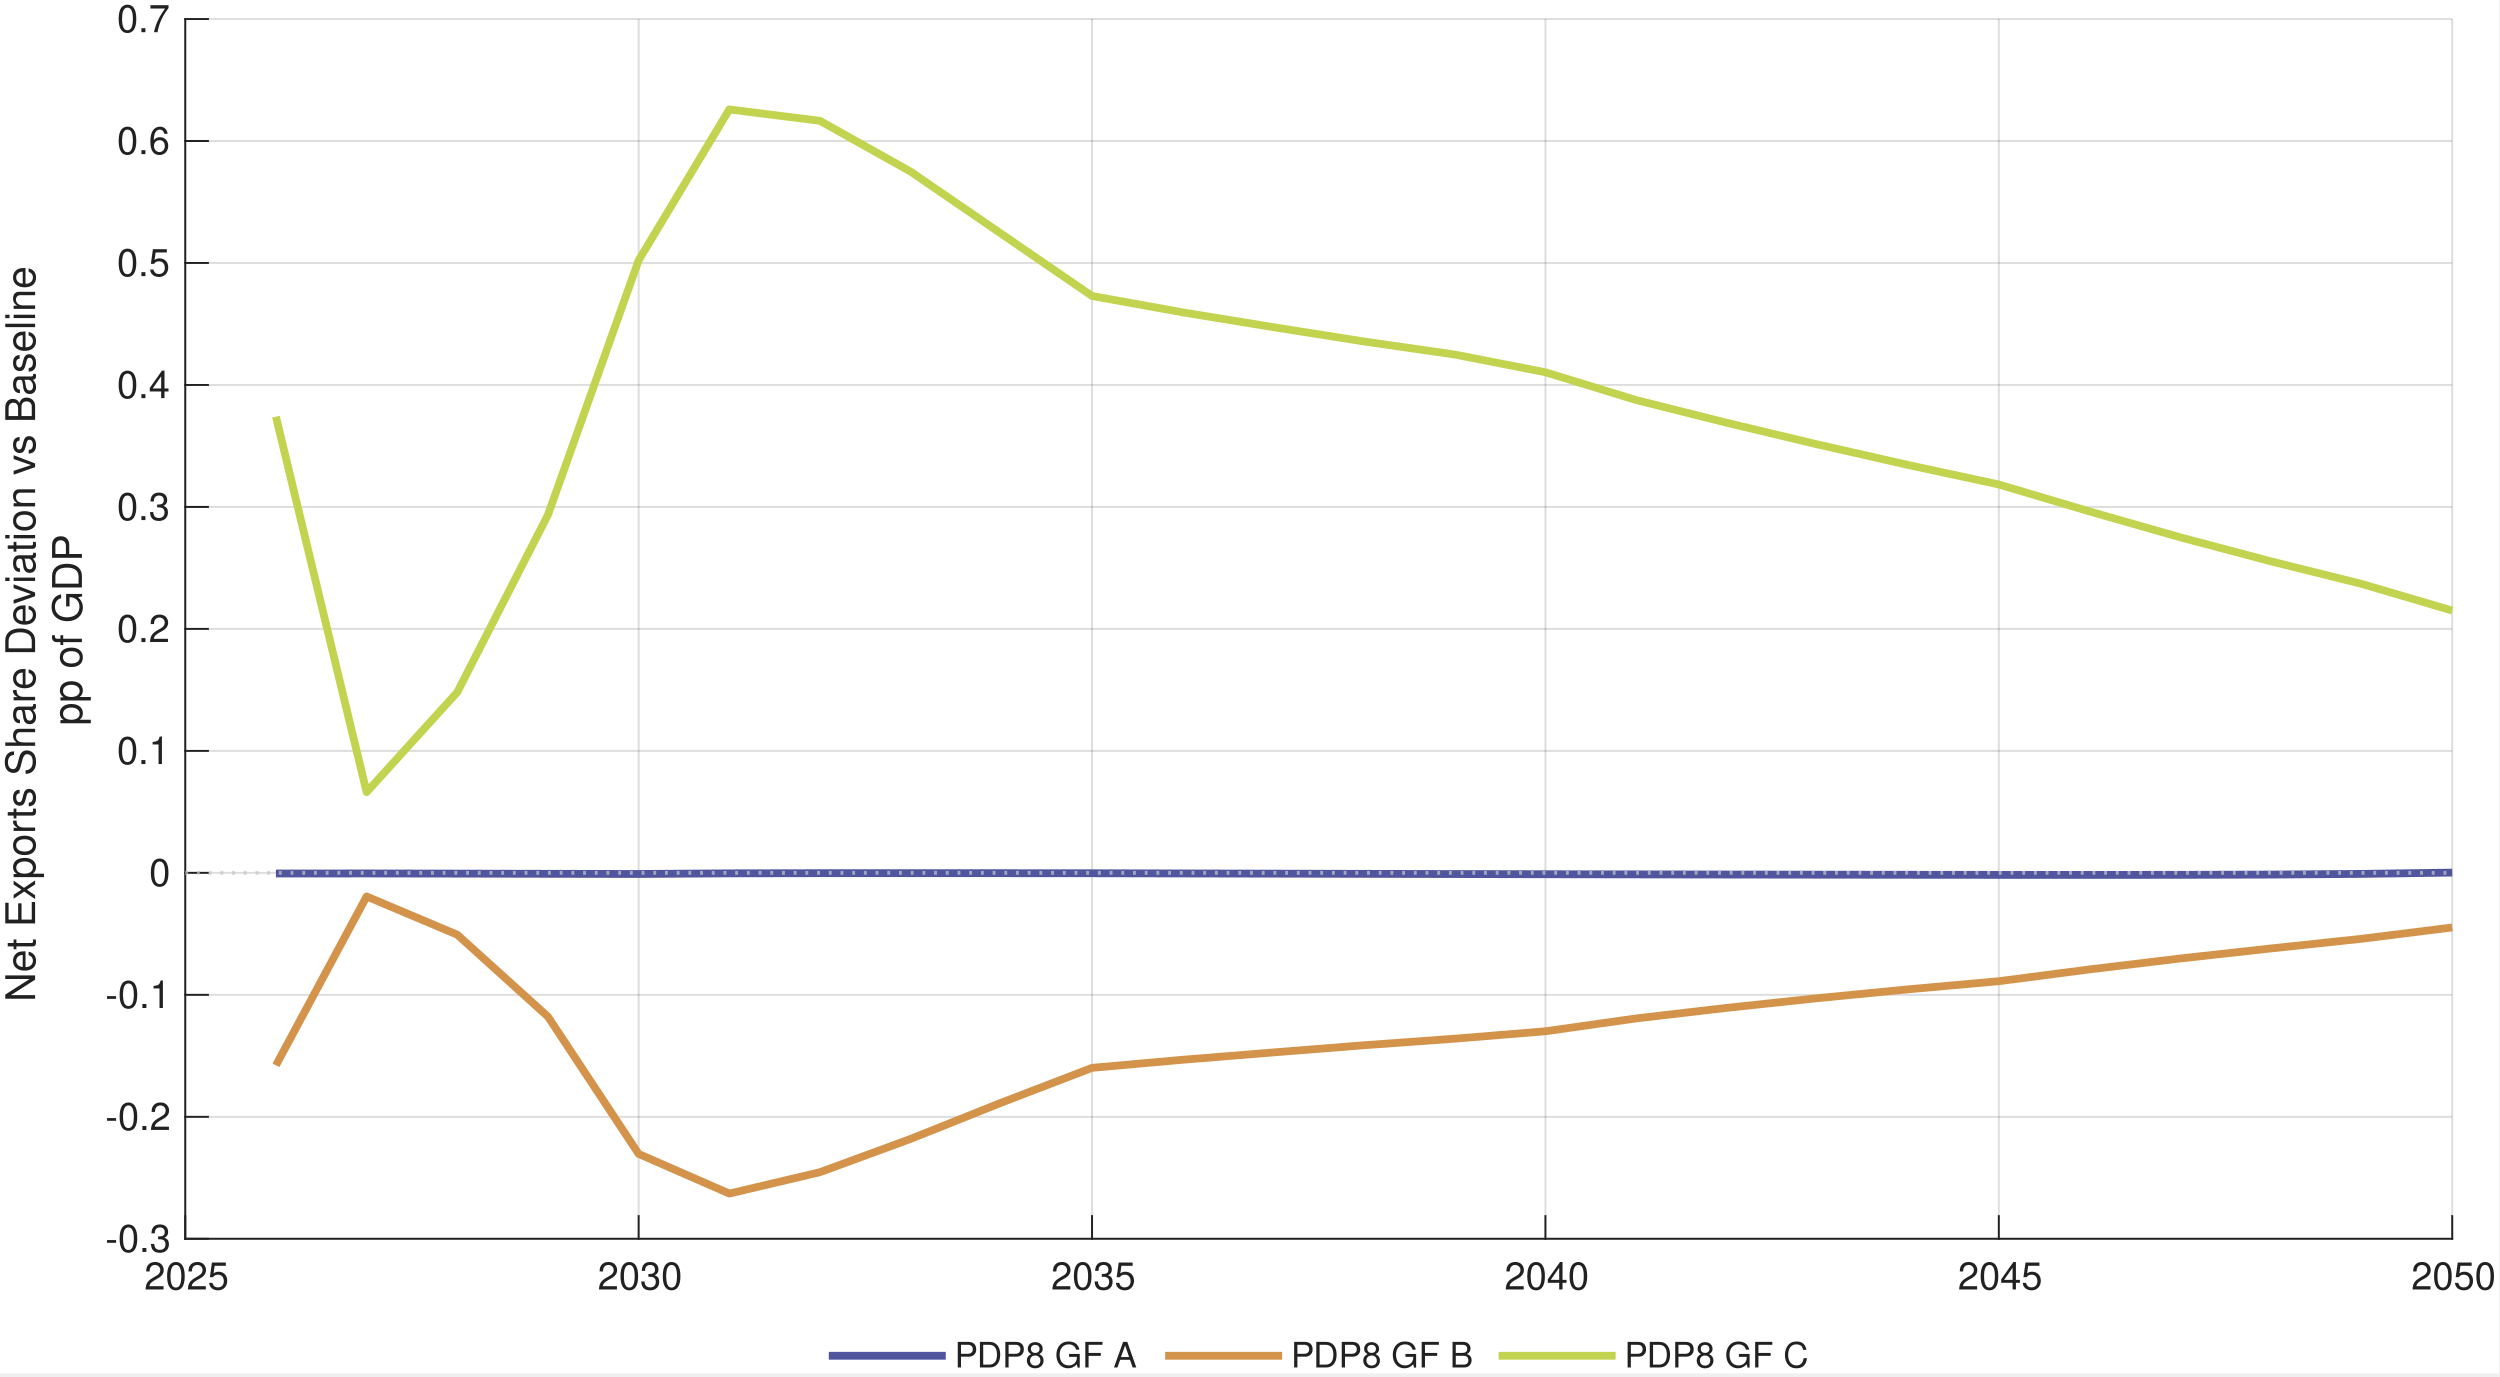
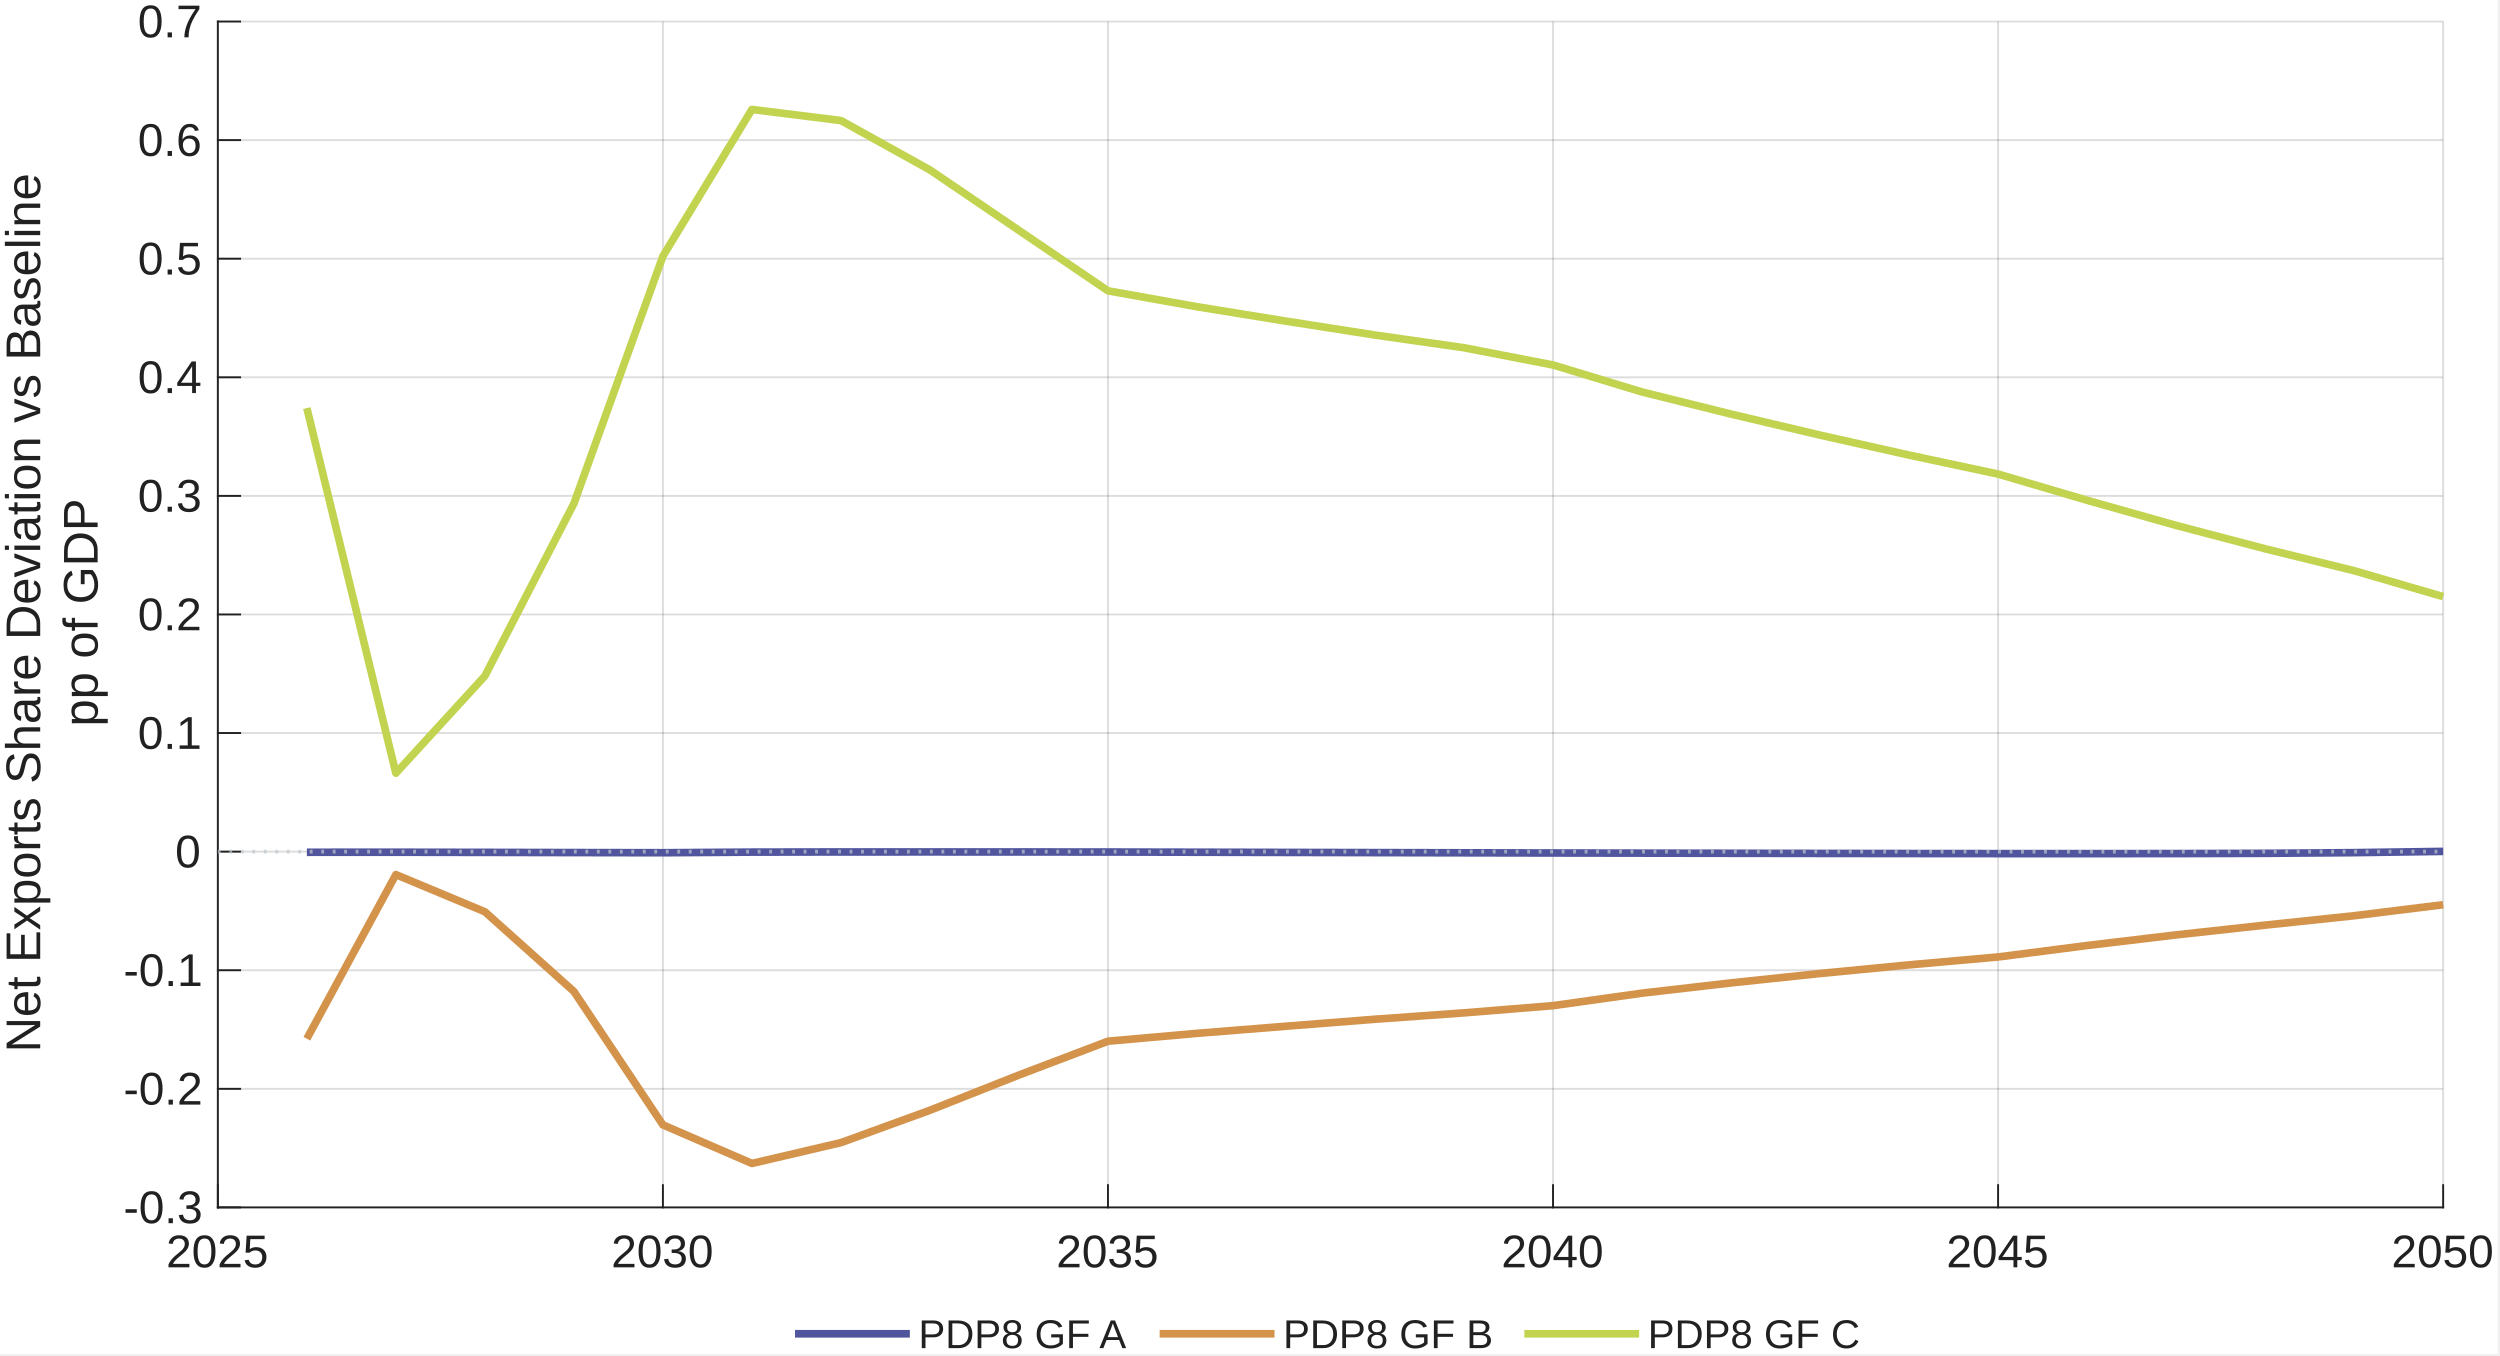
- <svg xmlns="http://www.w3.org/2000/svg" width="226.131mm" height="124.531mm" viewBox="0 0 641 353" version="1.2" baseProfile="tiny">
+ <svg xmlns="http://www.w3.org/2000/svg" width="230.364mm" height="124.883mm" viewBox="0 0 653 354" version="1.2" baseProfile="tiny">
  <defs>
</defs>
  <g fill="none" stroke="black" stroke-width="1" fill-rule="evenodd" stroke-linecap="square" stroke-linejoin="bevel">
-     <g fill="#ffffff" fill-opacity="1" stroke="none" transform="matrix(0.75,0,0,0.75,-50.001,-23.625)" font-family="MS Shell Dlg 2" font-size="8.25" font-weight="400" font-style="normal">
-       <path vector-effect="none" fill-rule="evenodd" d="M65,30 L921,30 L921,501 L65,501 L65,30" />
+     <g fill="#ffffff" fill-opacity="1" stroke="none" transform="matrix(0.75,0,0,0.75,-40.5988,-22.875)" font-family="MS Shell Dlg 2" font-size="8.25" font-weight="400" font-style="normal">
+       <path vector-effect="none" fill-rule="evenodd" d="M53,29 L924,29 L924,502 L53,502 L53,29" />
    </g>
-     <g fill="#ffffff" fill-opacity="1" stroke="none" transform="matrix(7.5e-05,0,0,7.5e-05,-50.001,-23.625)" font-family="MS Shell Dlg 2" font-size="8.25" font-weight="400" font-style="normal">
-       <path vector-effect="none" fill-rule="evenodd" d="M1.3e+06,380000 L1.3e+06,4.55e+06 L9.05e+06,4.55e+06 L9.05e+06,380000 L1.3e+06,380000" />
+     <g fill="#ffffff" fill-opacity="1" stroke="none" transform="matrix(7.5e-05,0,0,7.5e-05,-40.5988,-22.875)" font-family="MS Shell Dlg 2" font-size="8.25" font-weight="400" font-style="normal">
+       <path vector-effect="none" fill-rule="evenodd" d="M1.3e+06,380000 L1.3e+06,4.51e+06 L9.05e+06,4.51e+06 L9.05e+06,380000 L1.3e+06,380000" />
    </g>
-     <g fill="#212121" fill-opacity="0.149" stroke="#212121" stroke-opacity="0.149" stroke-width="0.667" stroke-linecap="butt" stroke-linejoin="round" transform="matrix(0.75,0,0,0.75,-50.001,-23.625)" font-family="MS Shell Dlg 2" font-size="8.25" font-weight="400" font-style="normal">
-       <polyline fill="none" vector-effect="none" points="130,38 130,455 " />
-       <polyline fill="none" vector-effect="none" points="285,38 285,455 " />
-       <polyline fill="none" vector-effect="none" points="440,38 440,455 " />
-       <polyline fill="none" vector-effect="none" points="595,38 595,455 " />
-       <polyline fill="none" vector-effect="none" points="750,38 750,455 " />
-       <polyline fill="none" vector-effect="none" points="905,38 905,455 " />
-       <polyline fill="none" vector-effect="none" points="130,455 905,455 " />
-       <polyline fill="none" vector-effect="none" points="130,413.3 905,413.3 " />
-       <polyline fill="none" vector-effect="none" points="130,371.6 905,371.6 " />
-       <polyline fill="none" vector-effect="none" points="130,329.9 905,329.9 " />
-       <polyline fill="none" vector-effect="none" points="130,288.2 905,288.2 " />
-       <polyline fill="none" vector-effect="none" points="130,246.5 905,246.5 " />
-       <polyline fill="none" vector-effect="none" points="130,204.8 905,204.8 " />
-       <polyline fill="none" vector-effect="none" points="130,163.1 905,163.1 " />
-       <polyline fill="none" vector-effect="none" points="130,121.4 905,121.4 " />
-       <polyline fill="none" vector-effect="none" points="130,79.7 905,79.7 " />
+     <g fill="#212121" fill-opacity="0.149" stroke="#212121" stroke-opacity="0.149" stroke-width="0.667" stroke-linecap="butt" stroke-linejoin="round" transform="matrix(0.75,0,0,0.75,-40.5988,-22.875)" font-family="MS Shell Dlg 2" font-size="8.25" font-weight="400" font-style="normal">
+       <polyline fill="none" vector-effect="none" points="130,38 130,451 " />
+       <polyline fill="none" vector-effect="none" points="285,38 285,451 " />
+       <polyline fill="none" vector-effect="none" points="440,38 440,451 " />
+       <polyline fill="none" vector-effect="none" points="595,38 595,451 " />
+       <polyline fill="none" vector-effect="none" points="750,38 750,451 " />
+       <polyline fill="none" vector-effect="none" points="905,38 905,451 " />
+       <polyline fill="none" vector-effect="none" points="130,451 905,451 " />
+       <polyline fill="none" vector-effect="none" points="130,409.7 905,409.7 " />
+       <polyline fill="none" vector-effect="none" points="130,368.4 905,368.4 " />
+       <polyline fill="none" vector-effect="none" points="130,327.1 905,327.1 " />
+       <polyline fill="none" vector-effect="none" points="130,285.8 905,285.8 " />
+       <polyline fill="none" vector-effect="none" points="130,244.5 905,244.5 " />
+       <polyline fill="none" vector-effect="none" points="130,203.2 905,203.2 " />
+       <polyline fill="none" vector-effect="none" points="130,161.9 905,161.9 " />
+       <polyline fill="none" vector-effect="none" points="130,120.6 905,120.6 " />
+       <polyline fill="none" vector-effect="none" points="130,79.3 905,79.3 " />
      <polyline fill="none" vector-effect="none" points="130,38 905,38 " />
    </g>
-     <g fill="#212121" fill-opacity="1" stroke="#212121" stroke-opacity="1" stroke-width="0.667" stroke-linecap="square" stroke-linejoin="round" transform="matrix(0.75,0,0,0.75,-50.001,-23.625)" font-family="MS Shell Dlg 2" font-size="8.25" font-weight="400" font-style="normal">
-       <polyline fill="none" vector-effect="none" points="130,455 905,455 " />
-       <polyline fill="none" vector-effect="none" points="130,455 130,447.25 " />
-       <polyline fill="none" vector-effect="none" points="285,455 285,447.25 " />
-       <polyline fill="none" vector-effect="none" points="440,455 440,447.25 " />
-       <polyline fill="none" vector-effect="none" points="595,455 595,447.25 " />
-       <polyline fill="none" vector-effect="none" points="750,455 750,447.25 " />
-       <polyline fill="none" vector-effect="none" points="905,455 905,447.25 " />
+     <g fill="#212121" fill-opacity="1" stroke="#212121" stroke-opacity="1" stroke-width="0.667" stroke-linecap="square" stroke-linejoin="round" transform="matrix(0.75,0,0,0.75,-40.5988,-22.875)" font-family="MS Shell Dlg 2" font-size="8.25" font-weight="400" font-style="normal">
+       <polyline fill="none" vector-effect="none" points="130,451 905,451 " />
+       <polyline fill="none" vector-effect="none" points="130,451 130,443.25 " />
+       <polyline fill="none" vector-effect="none" points="285,451 285,443.25 " />
+       <polyline fill="none" vector-effect="none" points="440,451 440,443.25 " />
+       <polyline fill="none" vector-effect="none" points="595,451 595,443.25 " />
+       <polyline fill="none" vector-effect="none" points="750,451 750,443.25 " />
+       <polyline fill="none" vector-effect="none" points="905,451 905,443.25 " />
    </g>
-     <g fill="#212121" fill-opacity="1" stroke="#212121" stroke-opacity="1" stroke-width="1" stroke-linecap="square" stroke-linejoin="bevel" transform="matrix(0.75,0,0,0.75,36.999,330.625)" font-family="Helvetica" font-size="13" font-weight="400" font-style="normal">
-       <text fill="#212121" fill-opacity="1" stroke="none" xml:space="preserve" x="0" y="0" font-family="Helvetica" font-size="13" font-weight="400" font-style="normal">2025</text>
+     <g fill="#212121" fill-opacity="1" stroke="#212121" stroke-opacity="1" stroke-width="1" stroke-linecap="square" stroke-linejoin="bevel" transform="matrix(0.75,0,0,0.75,43.4012,331.025)" font-family="Arial" font-size="16" font-weight="400" font-style="normal">
+       <text fill="#212121" fill-opacity="1" stroke="none" xml:space="preserve" x="0" y="0" font-family="Arial" font-size="16" font-weight="400" font-style="normal">2025</text>
    </g>
-     <g fill="#212121" fill-opacity="1" stroke="#212121" stroke-opacity="1" stroke-width="1" stroke-linecap="square" stroke-linejoin="bevel" transform="matrix(0.75,0,0,0.75,153.249,330.625)" font-family="Helvetica" font-size="13" font-weight="400" font-style="normal">
-       <text fill="#212121" fill-opacity="1" stroke="none" xml:space="preserve" x="0" y="0" font-family="Helvetica" font-size="13" font-weight="400" font-style="normal">2030</text>
+     <g fill="#212121" fill-opacity="1" stroke="#212121" stroke-opacity="1" stroke-width="1" stroke-linecap="square" stroke-linejoin="bevel" transform="matrix(0.75,0,0,0.75,159.651,331.025)" font-family="Arial" font-size="16" font-weight="400" font-style="normal">
+       <text fill="#212121" fill-opacity="1" stroke="none" xml:space="preserve" x="0" y="0" font-family="Arial" font-size="16" font-weight="400" font-style="normal">2030</text>
    </g>
-     <g fill="#212121" fill-opacity="1" stroke="#212121" stroke-opacity="1" stroke-width="1" stroke-linecap="square" stroke-linejoin="bevel" transform="matrix(0.75,0,0,0.75,269.499,330.625)" font-family="Helvetica" font-size="13" font-weight="400" font-style="normal">
-       <text fill="#212121" fill-opacity="1" stroke="none" xml:space="preserve" x="0" y="0" font-family="Helvetica" font-size="13" font-weight="400" font-style="normal">2035</text>
+     <g fill="#212121" fill-opacity="1" stroke="#212121" stroke-opacity="1" stroke-width="1" stroke-linecap="square" stroke-linejoin="bevel" transform="matrix(0.75,0,0,0.75,275.901,331.025)" font-family="Arial" font-size="16" font-weight="400" font-style="normal">
+       <text fill="#212121" fill-opacity="1" stroke="none" xml:space="preserve" x="0" y="0" font-family="Arial" font-size="16" font-weight="400" font-style="normal">2035</text>
    </g>
-     <g fill="#212121" fill-opacity="1" stroke="#212121" stroke-opacity="1" stroke-width="1" stroke-linecap="square" stroke-linejoin="bevel" transform="matrix(0.75,0,0,0.75,385.749,330.625)" font-family="Helvetica" font-size="13" font-weight="400" font-style="normal">
-       <text fill="#212121" fill-opacity="1" stroke="none" xml:space="preserve" x="0" y="0" font-family="Helvetica" font-size="13" font-weight="400" font-style="normal">2040</text>
+     <g fill="#212121" fill-opacity="1" stroke="#212121" stroke-opacity="1" stroke-width="1" stroke-linecap="square" stroke-linejoin="bevel" transform="matrix(0.75,0,0,0.75,392.151,331.025)" font-family="Arial" font-size="16" font-weight="400" font-style="normal">
+       <text fill="#212121" fill-opacity="1" stroke="none" xml:space="preserve" x="0" y="0" font-family="Arial" font-size="16" font-weight="400" font-style="normal">2040</text>
    </g>
-     <g fill="#212121" fill-opacity="1" stroke="#212121" stroke-opacity="1" stroke-width="1" stroke-linecap="square" stroke-linejoin="bevel" transform="matrix(0.75,0,0,0.75,501.999,330.625)" font-family="Helvetica" font-size="13" font-weight="400" font-style="normal">
-       <text fill="#212121" fill-opacity="1" stroke="none" xml:space="preserve" x="0" y="0" font-family="Helvetica" font-size="13" font-weight="400" font-style="normal">2045</text>
+     <g fill="#212121" fill-opacity="1" stroke="#212121" stroke-opacity="1" stroke-width="1" stroke-linecap="square" stroke-linejoin="bevel" transform="matrix(0.75,0,0,0.75,508.401,331.025)" font-family="Arial" font-size="16" font-weight="400" font-style="normal">
+       <text fill="#212121" fill-opacity="1" stroke="none" xml:space="preserve" x="0" y="0" font-family="Arial" font-size="16" font-weight="400" font-style="normal">2045</text>
    </g>
-     <g fill="#212121" fill-opacity="1" stroke="#212121" stroke-opacity="1" stroke-width="1" stroke-linecap="square" stroke-linejoin="bevel" transform="matrix(0.75,0,0,0.75,618.249,330.625)" font-family="Helvetica" font-size="13" font-weight="400" font-style="normal">
-       <text fill="#212121" fill-opacity="1" stroke="none" xml:space="preserve" x="0" y="0" font-family="Helvetica" font-size="13" font-weight="400" font-style="normal">2050</text>
+     <g fill="#212121" fill-opacity="1" stroke="#212121" stroke-opacity="1" stroke-width="1" stroke-linecap="square" stroke-linejoin="bevel" transform="matrix(0.75,0,0,0.75,624.651,331.025)" font-family="Arial" font-size="16" font-weight="400" font-style="normal">
+       <text fill="#212121" fill-opacity="1" stroke="none" xml:space="preserve" x="0" y="0" font-family="Arial" font-size="16" font-weight="400" font-style="normal">2050</text>
    </g>
-     <g fill="#212121" fill-opacity="1" stroke="#212121" stroke-opacity="1" stroke-width="1" stroke-linecap="square" stroke-linejoin="bevel" transform="matrix(0,-0.75,0.75,0,9.00001,256.875)" font-family="Helvetica" font-size="14" font-weight="400" font-style="normal">
-       <text fill="#212121" fill-opacity="1" stroke="none" xml:space="preserve" x="0" y="0" font-family="Helvetica" font-size="14" font-weight="400" font-style="normal">Net Exports Share Deviation vs Baseline</text>
+     <g fill="#212121" fill-opacity="1" stroke="#212121" stroke-opacity="1" stroke-width="1" stroke-linecap="square" stroke-linejoin="bevel" transform="matrix(0,-0.75,0.75,0,10.5,274.875)" font-family="Arial" font-size="17" font-weight="400" font-style="normal">
+       <text fill="#212121" fill-opacity="1" stroke="none" xml:space="preserve" x="0" y="0" font-family="Arial" font-size="17" font-weight="400" font-style="normal">Net Exports Share Deviation vs Baseline</text>
    </g>
-     <g fill="#212121" fill-opacity="1" stroke="#212121" stroke-opacity="1" stroke-width="1" stroke-linecap="square" stroke-linejoin="bevel" transform="matrix(0,-0.75,0.75,0,21,186)" font-family="Helvetica" font-size="14" font-weight="400" font-style="normal">
-       <text fill="#212121" fill-opacity="1" stroke="none" xml:space="preserve" x="0" y="0" font-family="Helvetica" font-size="14" font-weight="400" font-style="normal">pp of GDP</text>
+     <g fill="#212121" fill-opacity="1" stroke="#212121" stroke-opacity="1" stroke-width="1" stroke-linecap="square" stroke-linejoin="bevel" transform="matrix(0,-0.75,0.75,0,25.5,189.75)" font-family="Arial" font-size="17" font-weight="400" font-style="normal">
+       <text fill="#212121" fill-opacity="1" stroke="none" xml:space="preserve" x="0" y="0" font-family="Arial" font-size="17" font-weight="400" font-style="normal">pp of GDP</text>
    </g>
-     <g fill="#212121" fill-opacity="1" stroke="#212121" stroke-opacity="1" stroke-width="0.667" stroke-linecap="square" stroke-linejoin="round" transform="matrix(0.75,0,0,0.75,-50.001,-23.625)" font-family="Helvetica" font-size="14" font-weight="400" font-style="normal">
-       <polyline fill="none" vector-effect="none" points="130,455 130,38 " />
-       <polyline fill="none" vector-effect="none" points="130,455 137.75,455 " />
-       <polyline fill="none" vector-effect="none" points="130,413.3 137.75,413.3 " />
-       <polyline fill="none" vector-effect="none" points="130,371.6 137.75,371.6 " />
-       <polyline fill="none" vector-effect="none" points="130,329.9 137.75,329.9 " />
-       <polyline fill="none" vector-effect="none" points="130,288.2 137.75,288.2 " />
-       <polyline fill="none" vector-effect="none" points="130,246.5 137.75,246.5 " />
-       <polyline fill="none" vector-effect="none" points="130,204.8 137.75,204.8 " />
-       <polyline fill="none" vector-effect="none" points="130,163.1 137.75,163.1 " />
-       <polyline fill="none" vector-effect="none" points="130,121.4 137.75,121.4 " />
-       <polyline fill="none" vector-effect="none" points="130,79.7 137.75,79.7 " />
+     <g fill="#212121" fill-opacity="1" stroke="#212121" stroke-opacity="1" stroke-width="0.667" stroke-linecap="square" stroke-linejoin="round" transform="matrix(0.75,0,0,0.75,-40.5988,-22.875)" font-family="Arial" font-size="17" font-weight="400" font-style="normal">
+       <polyline fill="none" vector-effect="none" points="130,451 130,38 " />
+       <polyline fill="none" vector-effect="none" points="130,451 137.75,451 " />
+       <polyline fill="none" vector-effect="none" points="130,409.7 137.75,409.7 " />
+       <polyline fill="none" vector-effect="none" points="130,368.4 137.75,368.4 " />
+       <polyline fill="none" vector-effect="none" points="130,327.1 137.75,327.1 " />
+       <polyline fill="none" vector-effect="none" points="130,285.8 137.75,285.8 " />
+       <polyline fill="none" vector-effect="none" points="130,244.5 137.75,244.5 " />
+       <polyline fill="none" vector-effect="none" points="130,203.2 137.75,203.2 " />
+       <polyline fill="none" vector-effect="none" points="130,161.9 137.75,161.9 " />
+       <polyline fill="none" vector-effect="none" points="130,120.6 137.75,120.6 " />
+       <polyline fill="none" vector-effect="none" points="130,79.3 137.75,79.3 " />
      <polyline fill="none" vector-effect="none" points="130,38 137.75,38 " />
    </g>
-     <g fill="#212121" fill-opacity="1" stroke="#212121" stroke-opacity="1" stroke-width="1" stroke-linecap="square" stroke-linejoin="bevel" transform="matrix(0.75,0,0,0.75,27.0001,321)" font-family="Helvetica" font-size="13" font-weight="400" font-style="normal">
-       <text fill="#212121" fill-opacity="1" stroke="none" xml:space="preserve" x="0" y="0" font-family="Helvetica" font-size="13" font-weight="400" font-style="normal">-0.3</text>
+     <g fill="#212121" fill-opacity="1" stroke="#212121" stroke-opacity="1" stroke-width="1" stroke-linecap="square" stroke-linejoin="bevel" transform="matrix(0.75,0,0,0.75,32.2521,319.5)" font-family="Arial" font-size="16" font-weight="400" font-style="normal">
+       <text fill="#212121" fill-opacity="1" stroke="none" xml:space="preserve" x="0" y="0" font-family="Arial" font-size="16" font-weight="400" font-style="normal">-0.3</text>
    </g>
-     <g fill="#212121" fill-opacity="1" stroke="#212121" stroke-opacity="1" stroke-width="1" stroke-linecap="square" stroke-linejoin="bevel" transform="matrix(0.75,0,0,0.75,27.0001,289.725)" font-family="Helvetica" font-size="13" font-weight="400" font-style="normal">
-       <text fill="#212121" fill-opacity="1" stroke="none" xml:space="preserve" x="0" y="0" font-family="Helvetica" font-size="13" font-weight="400" font-style="normal">-0.2</text>
+     <g fill="#212121" fill-opacity="1" stroke="#212121" stroke-opacity="1" stroke-width="1" stroke-linecap="square" stroke-linejoin="bevel" transform="matrix(0.75,0,0,0.75,32.2521,288.525)" font-family="Arial" font-size="16" font-weight="400" font-style="normal">
+       <text fill="#212121" fill-opacity="1" stroke="none" xml:space="preserve" x="0" y="0" font-family="Arial" font-size="16" font-weight="400" font-style="normal">-0.2</text>
    </g>
-     <g fill="#212121" fill-opacity="1" stroke="#212121" stroke-opacity="1" stroke-width="1" stroke-linecap="square" stroke-linejoin="bevel" transform="matrix(0.75,0,0,0.75,27.0001,258.45)" font-family="Helvetica" font-size="13" font-weight="400" font-style="normal">
-       <text fill="#212121" fill-opacity="1" stroke="none" xml:space="preserve" x="0" y="0" font-family="Helvetica" font-size="13" font-weight="400" font-style="normal">-0.1</text>
+     <g fill="#212121" fill-opacity="1" stroke="#212121" stroke-opacity="1" stroke-width="1" stroke-linecap="square" stroke-linejoin="bevel" transform="matrix(0.75,0,0,0.75,32.2521,257.55)" font-family="Arial" font-size="16" font-weight="400" font-style="normal">
+       <text fill="#212121" fill-opacity="1" stroke="none" xml:space="preserve" x="0" y="0" font-family="Arial" font-size="16" font-weight="400" font-style="normal">-0.1</text>
    </g>
-     <g fill="#212121" fill-opacity="1" stroke="#212121" stroke-opacity="1" stroke-width="1" stroke-linecap="square" stroke-linejoin="bevel" transform="matrix(0.75,0,0,0.75,38.2501,227.175)" font-family="Helvetica" font-size="13" font-weight="400" font-style="normal">
-       <text fill="#212121" fill-opacity="1" stroke="none" xml:space="preserve" x="0" y="0" font-family="Helvetica" font-size="13" font-weight="400" font-style="normal">0</text>
+     <g fill="#212121" fill-opacity="1" stroke="#212121" stroke-opacity="1" stroke-width="1" stroke-linecap="square" stroke-linejoin="bevel" transform="matrix(0.75,0,0,0.75,45.7521,226.575)" font-family="Arial" font-size="16" font-weight="400" font-style="normal">
+       <text fill="#212121" fill-opacity="1" stroke="none" xml:space="preserve" x="0" y="0" font-family="Arial" font-size="16" font-weight="400" font-style="normal">0</text>
    </g>
-     <g fill="#212121" fill-opacity="1" stroke="#212121" stroke-opacity="1" stroke-width="1" stroke-linecap="square" stroke-linejoin="bevel" transform="matrix(0.75,0,0,0.75,30.0001,195.9)" font-family="Helvetica" font-size="13" font-weight="400" font-style="normal">
-       <text fill="#212121" fill-opacity="1" stroke="none" xml:space="preserve" x="0" y="0" font-family="Helvetica" font-size="13" font-weight="400" font-style="normal">0.1</text>
+     <g fill="#212121" fill-opacity="1" stroke="#212121" stroke-opacity="1" stroke-width="1" stroke-linecap="square" stroke-linejoin="bevel" transform="matrix(0.75,0,0,0.75,36.0021,195.6)" font-family="Arial" font-size="16" font-weight="400" font-style="normal">
+       <text fill="#212121" fill-opacity="1" stroke="none" xml:space="preserve" x="0" y="0" font-family="Arial" font-size="16" font-weight="400" font-style="normal">0.1</text>
    </g>
-     <g fill="#212121" fill-opacity="1" stroke="#212121" stroke-opacity="1" stroke-width="1" stroke-linecap="square" stroke-linejoin="bevel" transform="matrix(0.75,0,0,0.75,30.0001,164.625)" font-family="Helvetica" font-size="13" font-weight="400" font-style="normal">
-       <text fill="#212121" fill-opacity="1" stroke="none" xml:space="preserve" x="0" y="0" font-family="Helvetica" font-size="13" font-weight="400" font-style="normal">0.2</text>
+     <g fill="#212121" fill-opacity="1" stroke="#212121" stroke-opacity="1" stroke-width="1" stroke-linecap="square" stroke-linejoin="bevel" transform="matrix(0.75,0,0,0.75,36.0021,164.625)" font-family="Arial" font-size="16" font-weight="400" font-style="normal">
+       <text fill="#212121" fill-opacity="1" stroke="none" xml:space="preserve" x="0" y="0" font-family="Arial" font-size="16" font-weight="400" font-style="normal">0.2</text>
    </g>
-     <g fill="#212121" fill-opacity="1" stroke="#212121" stroke-opacity="1" stroke-width="1" stroke-linecap="square" stroke-linejoin="bevel" transform="matrix(0.75,0,0,0.75,30.0001,133.35)" font-family="Helvetica" font-size="13" font-weight="400" font-style="normal">
-       <text fill="#212121" fill-opacity="1" stroke="none" xml:space="preserve" x="0" y="0" font-family="Helvetica" font-size="13" font-weight="400" font-style="normal">0.3</text>
+     <g fill="#212121" fill-opacity="1" stroke="#212121" stroke-opacity="1" stroke-width="1" stroke-linecap="square" stroke-linejoin="bevel" transform="matrix(0.75,0,0,0.75,36.0021,133.65)" font-family="Arial" font-size="16" font-weight="400" font-style="normal">
+       <text fill="#212121" fill-opacity="1" stroke="none" xml:space="preserve" x="0" y="0" font-family="Arial" font-size="16" font-weight="400" font-style="normal">0.3</text>
    </g>
-     <g fill="#212121" fill-opacity="1" stroke="#212121" stroke-opacity="1" stroke-width="1" stroke-linecap="square" stroke-linejoin="bevel" transform="matrix(0.75,0,0,0.75,30.0001,102.075)" font-family="Helvetica" font-size="13" font-weight="400" font-style="normal">
-       <text fill="#212121" fill-opacity="1" stroke="none" xml:space="preserve" x="0" y="0" font-family="Helvetica" font-size="13" font-weight="400" font-style="normal">0.4</text>
+     <g fill="#212121" fill-opacity="1" stroke="#212121" stroke-opacity="1" stroke-width="1" stroke-linecap="square" stroke-linejoin="bevel" transform="matrix(0.75,0,0,0.75,36.0021,102.675)" font-family="Arial" font-size="16" font-weight="400" font-style="normal">
+       <text fill="#212121" fill-opacity="1" stroke="none" xml:space="preserve" x="0" y="0" font-family="Arial" font-size="16" font-weight="400" font-style="normal">0.4</text>
    </g>
-     <g fill="#212121" fill-opacity="1" stroke="#212121" stroke-opacity="1" stroke-width="1" stroke-linecap="square" stroke-linejoin="bevel" transform="matrix(0.75,0,0,0.75,30.0001,70.8)" font-family="Helvetica" font-size="13" font-weight="400" font-style="normal">
-       <text fill="#212121" fill-opacity="1" stroke="none" xml:space="preserve" x="0" y="0" font-family="Helvetica" font-size="13" font-weight="400" font-style="normal">0.5</text>
+     <g fill="#212121" fill-opacity="1" stroke="#212121" stroke-opacity="1" stroke-width="1" stroke-linecap="square" stroke-linejoin="bevel" transform="matrix(0.75,0,0,0.75,36.0021,71.7)" font-family="Arial" font-size="16" font-weight="400" font-style="normal">
+       <text fill="#212121" fill-opacity="1" stroke="none" xml:space="preserve" x="0" y="0" font-family="Arial" font-size="16" font-weight="400" font-style="normal">0.5</text>
    </g>
-     <g fill="#212121" fill-opacity="1" stroke="#212121" stroke-opacity="1" stroke-width="1" stroke-linecap="square" stroke-linejoin="bevel" transform="matrix(0.75,0,0,0.75,30.0001,39.525)" font-family="Helvetica" font-size="13" font-weight="400" font-style="normal">
-       <text fill="#212121" fill-opacity="1" stroke="none" xml:space="preserve" x="0" y="0" font-family="Helvetica" font-size="13" font-weight="400" font-style="normal">0.6</text>
+     <g fill="#212121" fill-opacity="1" stroke="#212121" stroke-opacity="1" stroke-width="1" stroke-linecap="square" stroke-linejoin="bevel" transform="matrix(0.75,0,0,0.75,36.0021,40.725)" font-family="Arial" font-size="16" font-weight="400" font-style="normal">
+       <text fill="#212121" fill-opacity="1" stroke="none" xml:space="preserve" x="0" y="0" font-family="Arial" font-size="16" font-weight="400" font-style="normal">0.6</text>
    </g>
-     <g fill="#212121" fill-opacity="1" stroke="#212121" stroke-opacity="1" stroke-width="1" stroke-linecap="square" stroke-linejoin="bevel" transform="matrix(0.75,0,0,0.75,30.0001,8.25)" font-family="Helvetica" font-size="13" font-weight="400" font-style="normal">
-       <text fill="#212121" fill-opacity="1" stroke="none" xml:space="preserve" x="0" y="0" font-family="Helvetica" font-size="13" font-weight="400" font-style="normal">0.7</text>
+     <g fill="#212121" fill-opacity="1" stroke="#212121" stroke-opacity="1" stroke-width="1" stroke-linecap="square" stroke-linejoin="bevel" transform="matrix(0.75,0,0,0.75,36.0021,9.75)" font-family="Arial" font-size="16" font-weight="400" font-style="normal">
+       <text fill="#212121" fill-opacity="1" stroke="none" xml:space="preserve" x="0" y="0" font-family="Arial" font-size="16" font-weight="400" font-style="normal">0.7</text>
    </g>
-     <g fill="none" stroke="#50559d" stroke-opacity="1" stroke-width="2.667" stroke-linecap="butt" stroke-linejoin="round" transform="matrix(0.75,0,0,0.75,-50.001,-23.625)" font-family="Helvetica" font-size="13" font-weight="400" font-style="normal">
-       <polyline fill="none" vector-effect="none" points="161,330.121 192,330.106 223,330.157 254,330.228 285,330.284 316,330.068 347,330.009 378,330.002 409,330.014 440,330.037 471,330.104 502,330.172 533,330.241 564,330.307 595,330.372 626,330.425 657,330.474 688,330.521 719,330.562 750,330.592 781,330.601 812,330.58 843,330.49 874,330.255 905,329.811 " />
+     <g fill="none" stroke="#50559d" stroke-opacity="1" stroke-width="2.667" stroke-linecap="butt" stroke-linejoin="round" transform="matrix(0.75,0,0,0.75,-40.5988,-22.875)" font-family="Arial" font-size="16" font-weight="400" font-style="normal">
+       <polyline fill="none" vector-effect="none" points="161,327.319 192,327.304 223,327.355 254,327.424 285,327.48 316,327.267 347,327.208 378,327.201 409,327.213 440,327.236 471,327.302 502,327.369 533,327.437 564,327.504 595,327.568 626,327.62 657,327.669 688,327.715 719,327.756 750,327.785 781,327.794 812,327.773 843,327.685 874,327.452 905,327.012 " />
    </g>
-     <g fill="none" stroke="#d3934b" stroke-opacity="1" stroke-width="2.667" stroke-linecap="butt" stroke-linejoin="round" transform="matrix(0.75,0,0,0.75,-50.001,-23.625)" font-family="Helvetica" font-size="13" font-weight="400" font-style="normal">
-       <polyline fill="none" vector-effect="none" points="161,395.69 192,337.973 223,351.047 254,379.069 285,425.983 316,439.538 347,432.227 378,420.837 409,408.45 440,396.559 471,393.791 502,391.286 533,388.83 564,386.589 595,384.052 626,379.661 657,376.05 688,372.745 719,369.714 750,366.934 781,362.902 812,359.169 843,355.741 874,352.436 905,348.561 " />
+     <g fill="none" stroke="#d3934b" stroke-opacity="1" stroke-width="2.667" stroke-linecap="butt" stroke-linejoin="round" transform="matrix(0.75,0,0,0.75,-40.5988,-22.875)" font-family="Arial" font-size="16" font-weight="400" font-style="normal">
+       <polyline fill="none" vector-effect="none" points="161,392.259 192,335.095 223,348.045 254,375.798 285,422.262 316,435.687 347,428.445 378,417.165 409,404.897 440,393.119 471,390.378 502,387.897 533,385.465 564,383.245 595,380.733 626,376.383 657,372.808 688,369.534 719,366.532 750,363.778 781,359.785 812,356.089 843,352.694 874,349.42 905,345.582 " />
    </g>
-     <g fill="none" stroke="#c1d34f" stroke-opacity="1" stroke-width="2.667" stroke-linecap="butt" stroke-linejoin="round" transform="matrix(0.75,0,0,0.75,-50.001,-23.625)" font-family="Helvetica" font-size="13" font-weight="400" font-style="normal">
-       <polyline fill="none" vector-effect="none" points="161,173.928 192,302.299 223,268.127 254,207.507 285,120.49 316,68.911 347,72.82 378,90.187 409,111.444 440,132.693 471,138.292 502,143.355 533,148.249 564,152.713 595,158.773 626,168.263 657,176.039 688,183.432 719,190.462 750,197.136 781,206.349 812,215.188 843,223.402 874,231.113 905,240.237 " />
+     <g fill="none" stroke="#c1d34f" stroke-opacity="1" stroke-width="2.667" stroke-linecap="butt" stroke-linejoin="round" transform="matrix(0.75,0,0,0.75,-40.5988,-22.875)" font-family="Arial" font-size="16" font-weight="400" font-style="normal">
+       <polyline fill="none" vector-effect="none" points="161,172.625 192,299.764 223,265.92 254,205.881 285,119.699 316,68.615 347,72.486 378,89.686 409,110.74 440,131.784 471,137.33 502,142.345 533,147.191 564,151.612 595,157.615 626,167.014 657,174.715 688,182.037 719,188.999 750,195.609 781,204.734 812,213.488 843,221.624 874,229.261 905,238.297 " />
    </g>
-     <g fill="#c0c7cd" fill-opacity="0.702" stroke="#c0c7cd" stroke-opacity="0.702" stroke-dasharray="1,3" stroke-dashoffset="0" stroke-width="1.333" stroke-linecap="butt" stroke-linejoin="round" transform="matrix(0.75,0,0,0.75,-50.001,-23.625)" font-family="Helvetica" font-size="13" font-weight="400" font-style="normal">
-       <polyline fill="none" vector-effect="none" points="130,329.9 905,329.9 " />
+     <g fill="#c0c7cd" fill-opacity="0.702" stroke="#c0c7cd" stroke-opacity="0.702" stroke-dasharray="1,3" stroke-dashoffset="0" stroke-width="1.333" stroke-linecap="butt" stroke-linejoin="round" transform="matrix(0.75,0,0,0.75,-40.5988,-22.875)" font-family="Arial" font-size="16" font-weight="400" font-style="normal">
+       <polyline fill="none" vector-effect="none" points="130,327.1 905,327.1 " />
    </g>
-     <g fill="#50559d" fill-opacity="1" stroke="#50559d" stroke-opacity="1" stroke-width="2.667" stroke-linecap="butt" stroke-linejoin="round" transform="matrix(0.75,0,0,0.75,-50.001,-23.625)" font-family="Helvetica" font-size="13" font-weight="400" font-style="normal">
-       <polyline fill="none" vector-effect="none" points="350,495 390,495 " />
+     <g fill="#50559d" fill-opacity="1" stroke="#50559d" stroke-opacity="1" stroke-width="2.667" stroke-linecap="butt" stroke-linejoin="round" transform="matrix(0.75,0,0,0.75,-40.5988,-22.875)" font-family="Arial" font-size="16" font-weight="400" font-style="normal">
+       <polyline fill="none" vector-effect="none" points="331,495 371,495 " />
    </g>
-     <g fill="#d3934b" fill-opacity="1" stroke="#d3934b" stroke-opacity="1" stroke-width="2.667" stroke-linecap="butt" stroke-linejoin="round" transform="matrix(0.75,0,0,0.75,-50.001,-23.625)" font-family="Helvetica" font-size="13" font-weight="400" font-style="normal">
-       <polyline fill="none" vector-effect="none" points="465,495 505,495 " />
+     <g fill="#d3934b" fill-opacity="1" stroke="#d3934b" stroke-opacity="1" stroke-width="2.667" stroke-linecap="butt" stroke-linejoin="round" transform="matrix(0.75,0,0,0.75,-40.5988,-22.875)" font-family="Arial" font-size="16" font-weight="400" font-style="normal">
+       <polyline fill="none" vector-effect="none" points="458,495 498,495 " />
    </g>
-     <g fill="#c1d34f" fill-opacity="1" stroke="#c1d34f" stroke-opacity="1" stroke-width="2.667" stroke-linecap="butt" stroke-linejoin="round" transform="matrix(0.75,0,0,0.75,-50.001,-23.625)" font-family="Helvetica" font-size="13" font-weight="400" font-style="normal">
-       <polyline fill="none" vector-effect="none" points="579,495 619,495 " />
+     <g fill="#c1d34f" fill-opacity="1" stroke="#c1d34f" stroke-opacity="1" stroke-width="2.667" stroke-linecap="butt" stroke-linejoin="round" transform="matrix(0.75,0,0,0.75,-40.5988,-22.875)" font-family="Arial" font-size="16" font-weight="400" font-style="normal">
+       <polyline fill="none" vector-effect="none" points="585,495 625,495 " />
    </g>
-     <g fill="#212121" fill-opacity="1" stroke="#212121" stroke-opacity="1" stroke-width="1" stroke-linecap="square" stroke-linejoin="bevel" transform="matrix(0.75,0,0,0.75,244.749,350.625)" font-family="Helvetica" font-size="12" font-weight="400" font-style="normal">
-       <text fill="#212121" fill-opacity="1" stroke="none" xml:space="preserve" x="0" y="0" font-family="Helvetica" font-size="12" font-weight="400" font-style="normal">PDP8 GF A</text>
+     <g fill="#212121" fill-opacity="1" stroke="#212121" stroke-opacity="1" stroke-width="1" stroke-linecap="square" stroke-linejoin="bevel" transform="matrix(0.75,0,0,0.75,239.901,352.125)" font-family="Arial" font-size="14" font-weight="400" font-style="normal">
+       <text fill="#212121" fill-opacity="1" stroke="none" xml:space="preserve" x="0" y="0" font-family="Arial" font-size="14" font-weight="400" font-style="normal">PDP8 GF A</text>
    </g>
-     <g fill="#212121" fill-opacity="1" stroke="#212121" stroke-opacity="1" stroke-width="1" stroke-linecap="square" stroke-linejoin="bevel" transform="matrix(0.75,0,0,0.75,330.999,350.625)" font-family="Helvetica" font-size="12" font-weight="400" font-style="normal">
-       <text fill="#212121" fill-opacity="1" stroke="none" xml:space="preserve" x="0" y="0" font-family="Helvetica" font-size="12" font-weight="400" font-style="normal">PDP8 GF B</text>
+     <g fill="#212121" fill-opacity="1" stroke="#212121" stroke-opacity="1" stroke-width="1" stroke-linecap="square" stroke-linejoin="bevel" transform="matrix(0.75,0,0,0.75,335.151,352.125)" font-family="Arial" font-size="14" font-weight="400" font-style="normal">
+       <text fill="#212121" fill-opacity="1" stroke="none" xml:space="preserve" x="0" y="0" font-family="Arial" font-size="14" font-weight="400" font-style="normal">PDP8 GF B</text>
    </g>
-     <g fill="#212121" fill-opacity="1" stroke="#212121" stroke-opacity="1" stroke-width="1" stroke-linecap="square" stroke-linejoin="bevel" transform="matrix(0.75,0,0,0.75,416.499,350.625)" font-family="Helvetica" font-size="12" font-weight="400" font-style="normal">
-       <text fill="#212121" fill-opacity="1" stroke="none" xml:space="preserve" x="0" y="0" font-family="Helvetica" font-size="12" font-weight="400" font-style="normal">PDP8 GF C</text>
+     <g fill="#212121" fill-opacity="1" stroke="#212121" stroke-opacity="1" stroke-width="1" stroke-linecap="square" stroke-linejoin="bevel" transform="matrix(0.75,0,0,0.75,430.401,352.125)" font-family="Arial" font-size="14" font-weight="400" font-style="normal">
+       <text fill="#212121" fill-opacity="1" stroke="none" xml:space="preserve" x="0" y="0" font-family="Arial" font-size="14" font-weight="400" font-style="normal">PDP8 GF C</text>
    </g>
  </g>
</svg>
